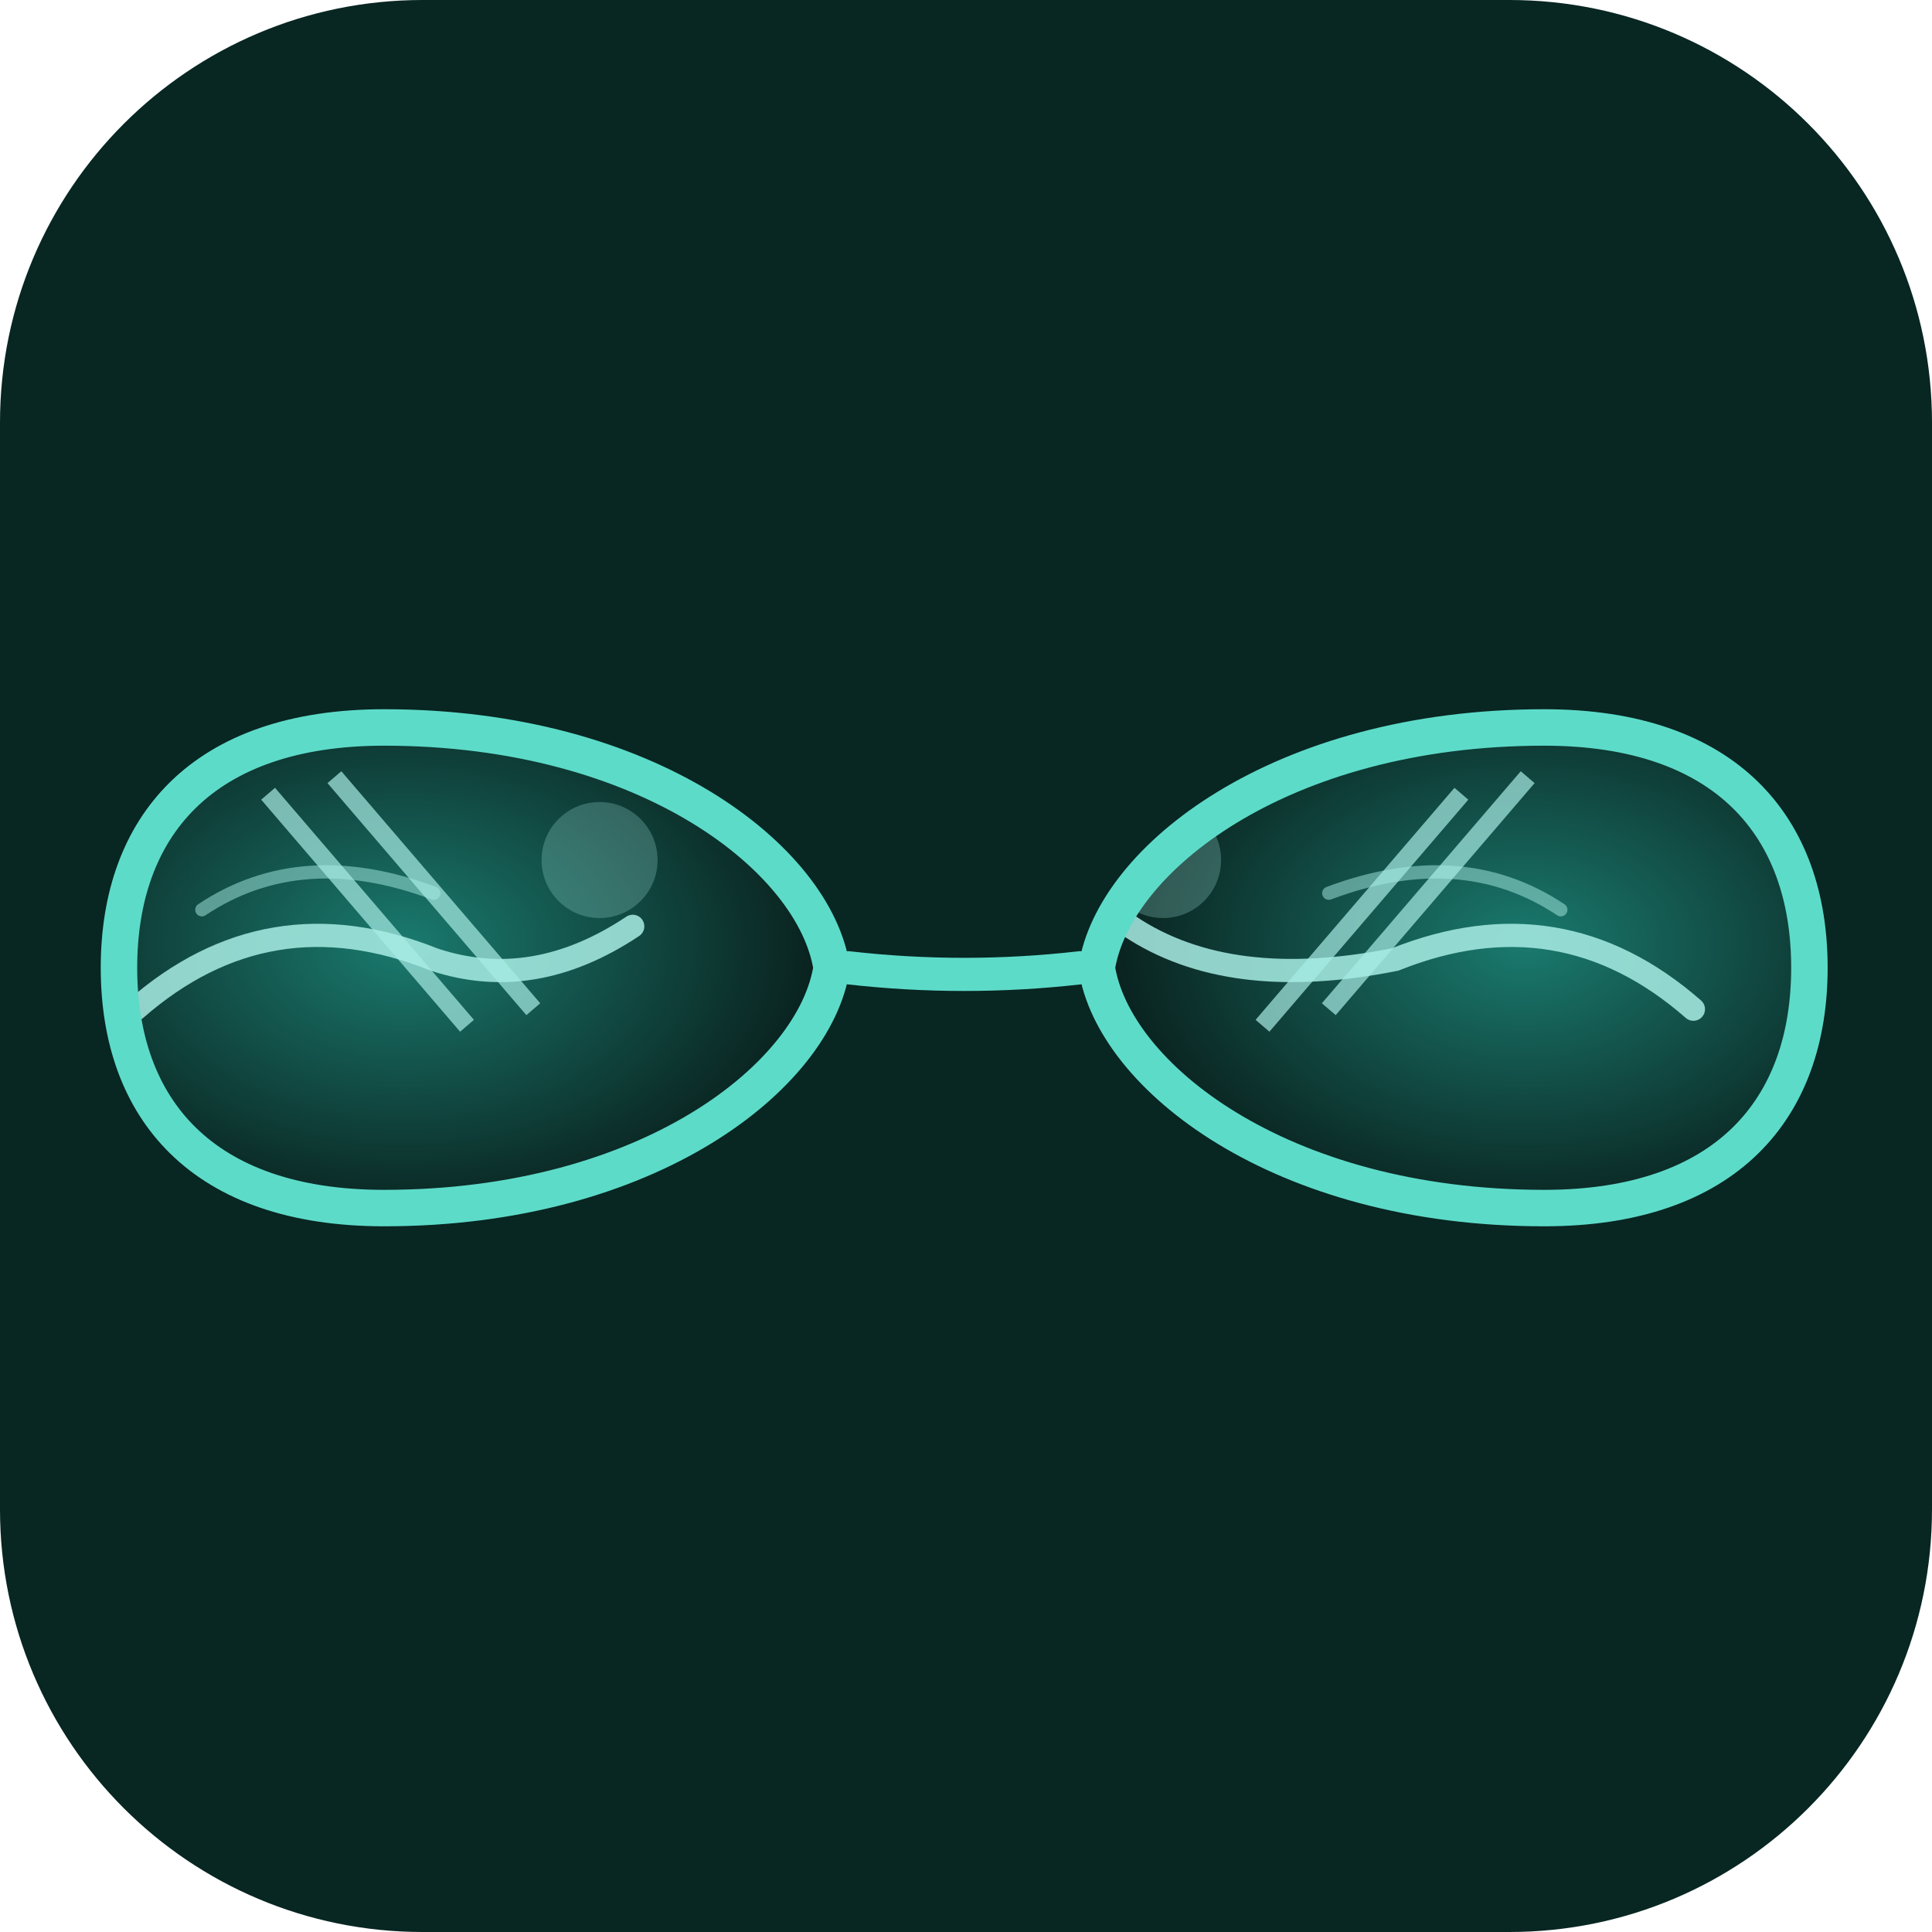
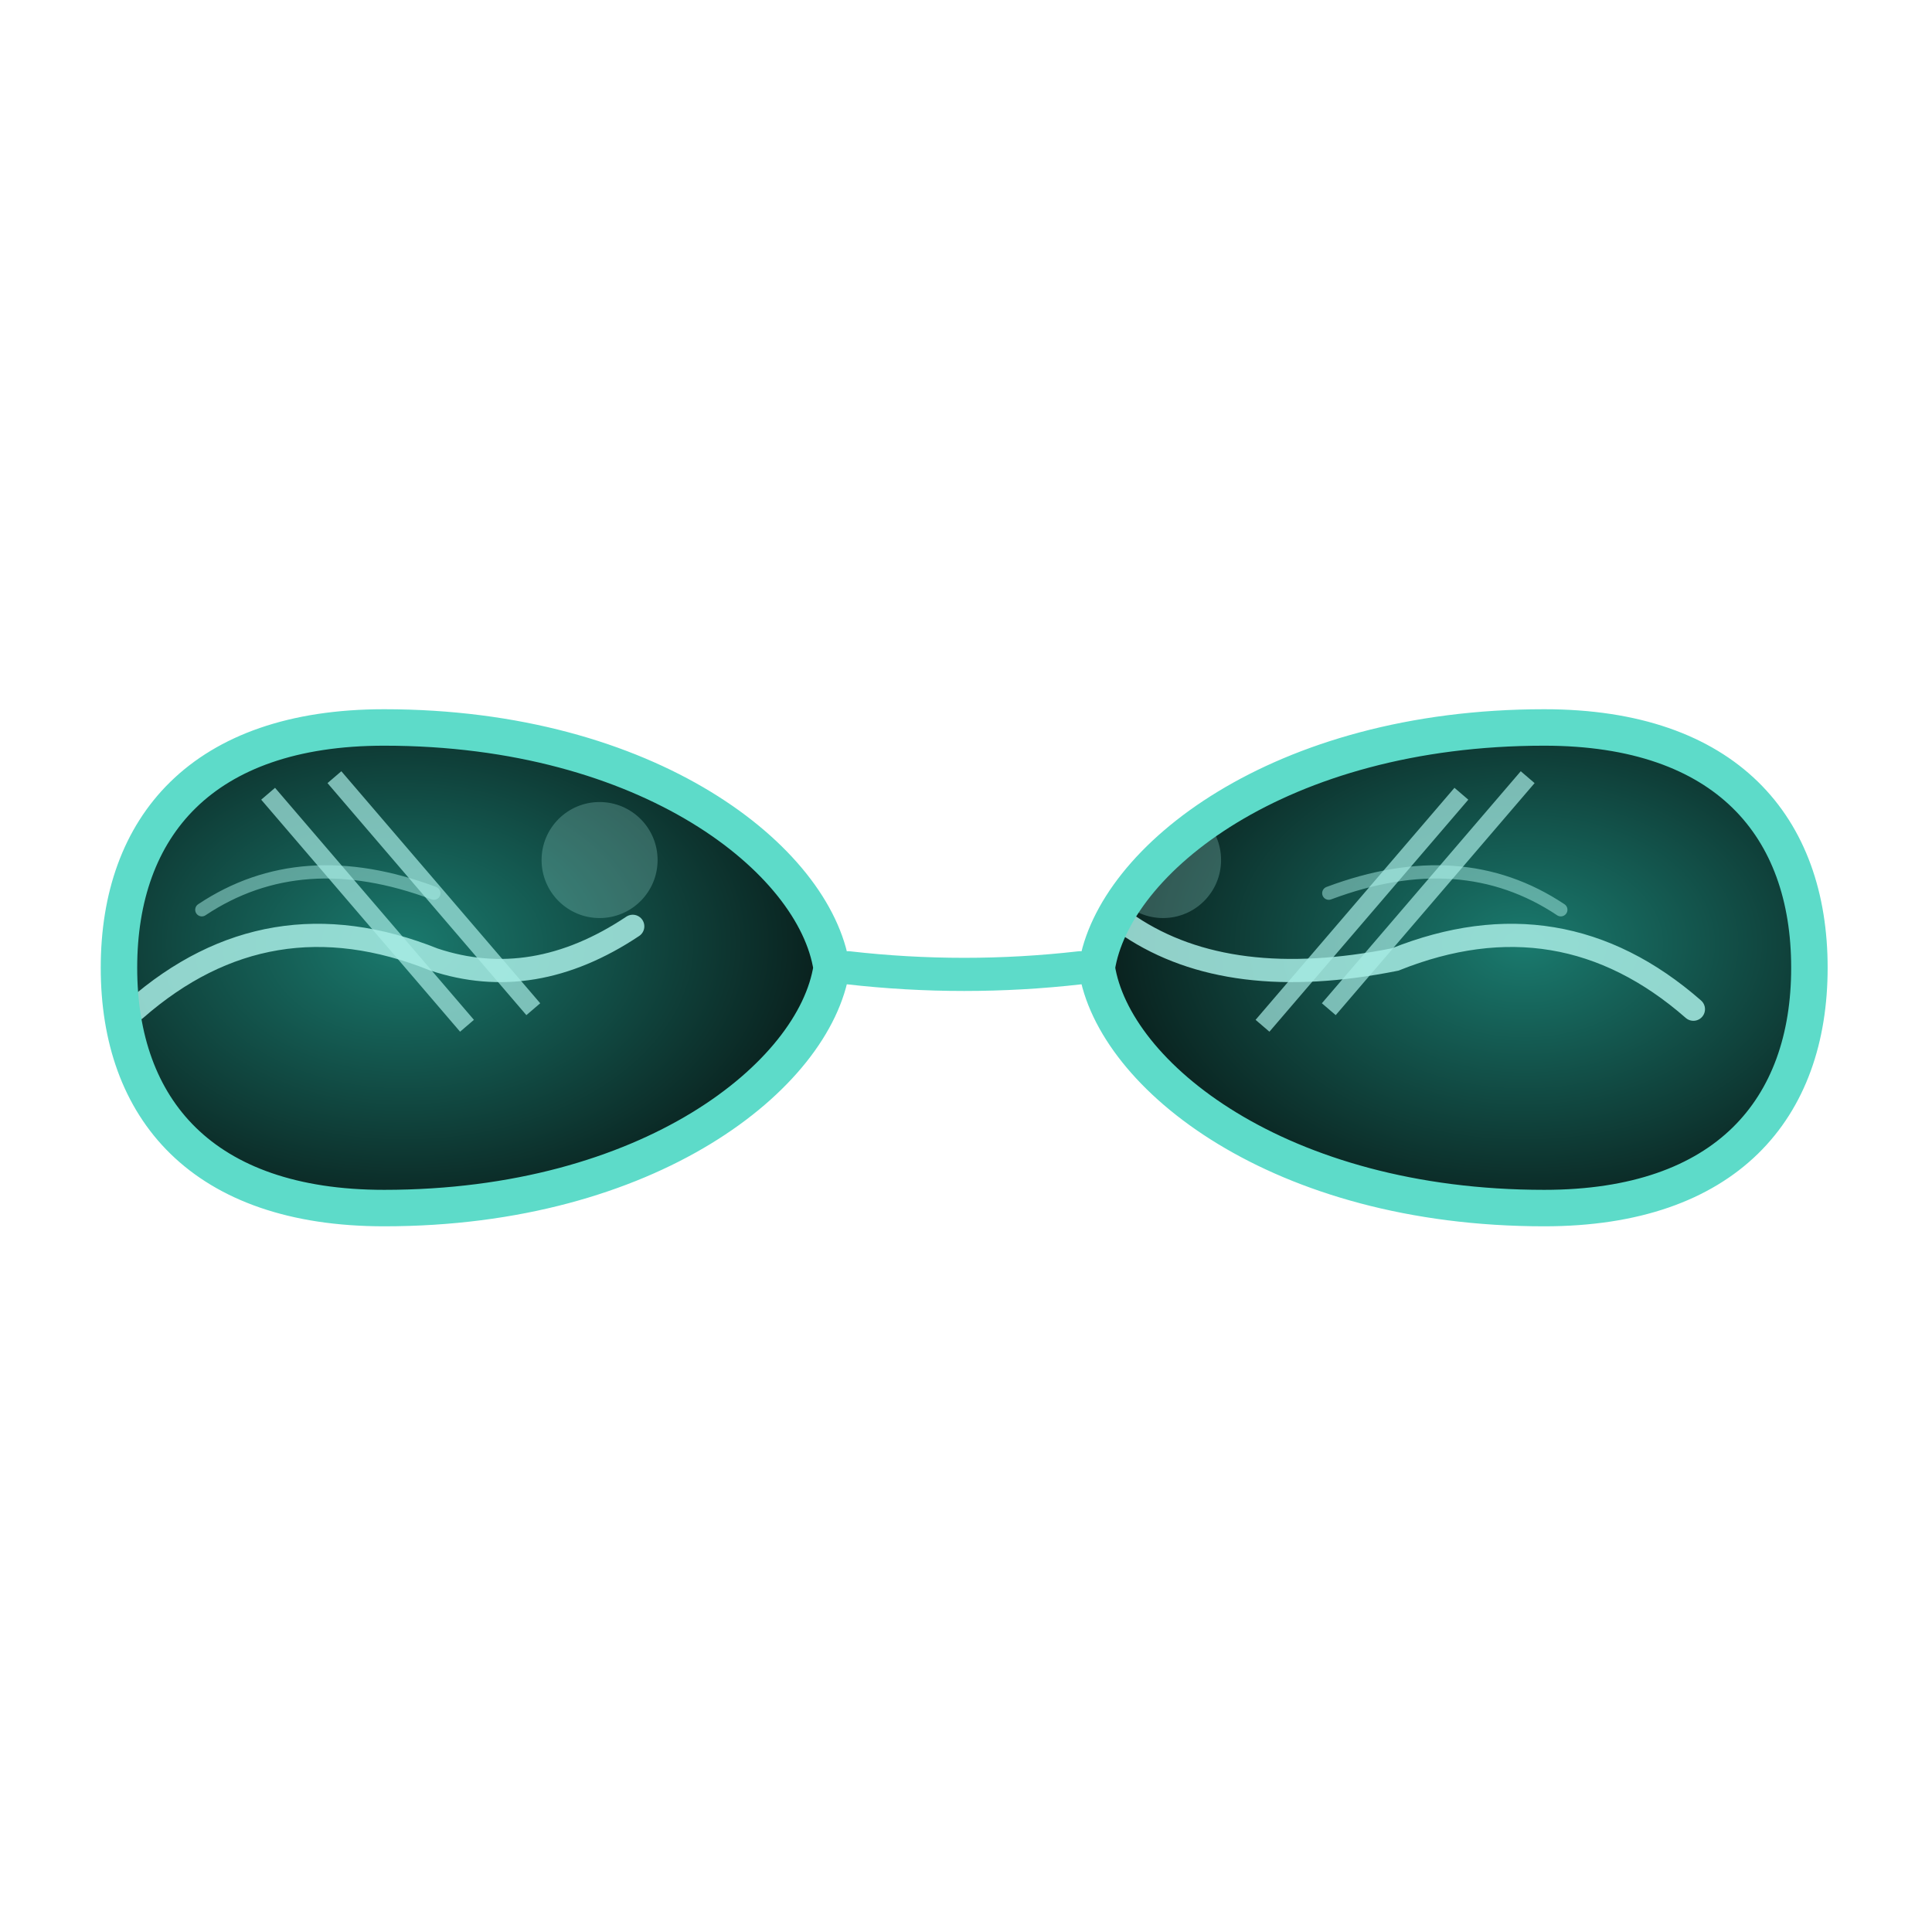
<svg xmlns="http://www.w3.org/2000/svg" viewBox="0 0 64 64" width="64" height="64">
-   <rect width="64" height="64" rx="14" fill="#082622" />
  <g transform="translate(-1,23) scale(0.549)">
    <defs>
      <radialGradient id="fav-slg" cx="40%" cy="45%" r="60%">
        <stop offset="0%" stop-color="#1a7a6e" />
        <stop offset="100%" stop-color="#091f1c" />
      </radialGradient>
      <radialGradient id="fav-srg" cx="60%" cy="45%" r="60%">
        <stop offset="0%" stop-color="#1a7a6e" />
        <stop offset="100%" stop-color="#091f1c" />
      </radialGradient>
      <clipPath id="fav-sll">
        <path d="M52 16.5 C51 10 41 2 25 2 C14 2 9 8 9 16.5 C9 25 14 31 25 31 C41 31 51 23 52 16.5 Z" />
      </clipPath>
      <clipPath id="fav-srl">
        <path d="M68 16.5 C69 10 79 2 95 2 C106 2 111 8 111 16.5 C111 25 106 31 95 31 C79 31 69 23 68 16.5 Z" />
      </clipPath>
    </defs>
    <path d="M52 16.5 C51 10 41 2 25 2 C14 2 9 8 9 16.5 C9 25 14 31 25 31 C41 31 51 23 52 16.5 Z" fill="url(#fav-slg)" />
    <path d="M68 16.5 C69 10 79 2 95 2 C106 2 111 8 111 16.5 C111 25 106 31 95 31 C79 31 69 23 68 16.5 Z" fill="url(#fav-srg)" />
    <g clip-path="url(#fav-sll)">
      <line x1="18" y1="6" x2="30" y2="20" stroke="#a8ede5" stroke-width="1.1" opacity="0.7" />
      <line x1="22" y1="5" x2="34" y2="19" stroke="#a8ede5" stroke-width="1.1" opacity="0.7" />
      <path d="M10 19 Q18 12 28 16 Q34 18 40 14" stroke="#a8ede5" stroke-width="1.4" stroke-linecap="round" fill="none" opacity="0.85" />
      <circle cx="38" cy="10" r="3.5" fill="#a8ede5" opacity="0.25" />
      <path d="M14 13 Q20 9 28 12" stroke="#a8ede5" stroke-width="0.8" stroke-linecap="round" fill="none" opacity="0.5" />
    </g>
    <g clip-path="url(#fav-srl)">
      <line x1="78" y1="20" x2="90" y2="6" stroke="#a8ede5" stroke-width="1.1" opacity="0.7" />
      <line x1="82" y1="19" x2="94" y2="5" stroke="#a8ede5" stroke-width="1.1" opacity="0.7" />
      <path d="M70 14 Q76 18 86 16 Q96 12 104 19" stroke="#a8ede5" stroke-width="1.4" stroke-linecap="round" fill="none" opacity="0.85" />
      <circle cx="72" cy="10" r="3.5" fill="#a8ede5" opacity="0.25" />
      <path d="M82 12 Q90 9 96 13" stroke="#a8ede5" stroke-width="0.8" stroke-linecap="round" fill="none" opacity="0.5" />
    </g>
    <path d="M52 16.5 C51 10 41 2 25 2 C14 2 9 8 9 16.5 C9 25 14 31 25 31 C41 31 51 23 52 16.5 Z" stroke="#5ddbc9" stroke-width="2.2" fill="none" />
    <path d="M68 16.5 C69 10 79 2 95 2 C106 2 111 8 111 16.5 C111 25 106 31 95 31 C79 31 69 23 68 16.5 Z" stroke="#5ddbc9" stroke-width="2.2" fill="none" />
    <path d="M53 16.5 Q60 17.3 67 16.5" stroke="#5ddbc9" stroke-width="2" stroke-linecap="round" fill="none" />
  </g>
</svg>
